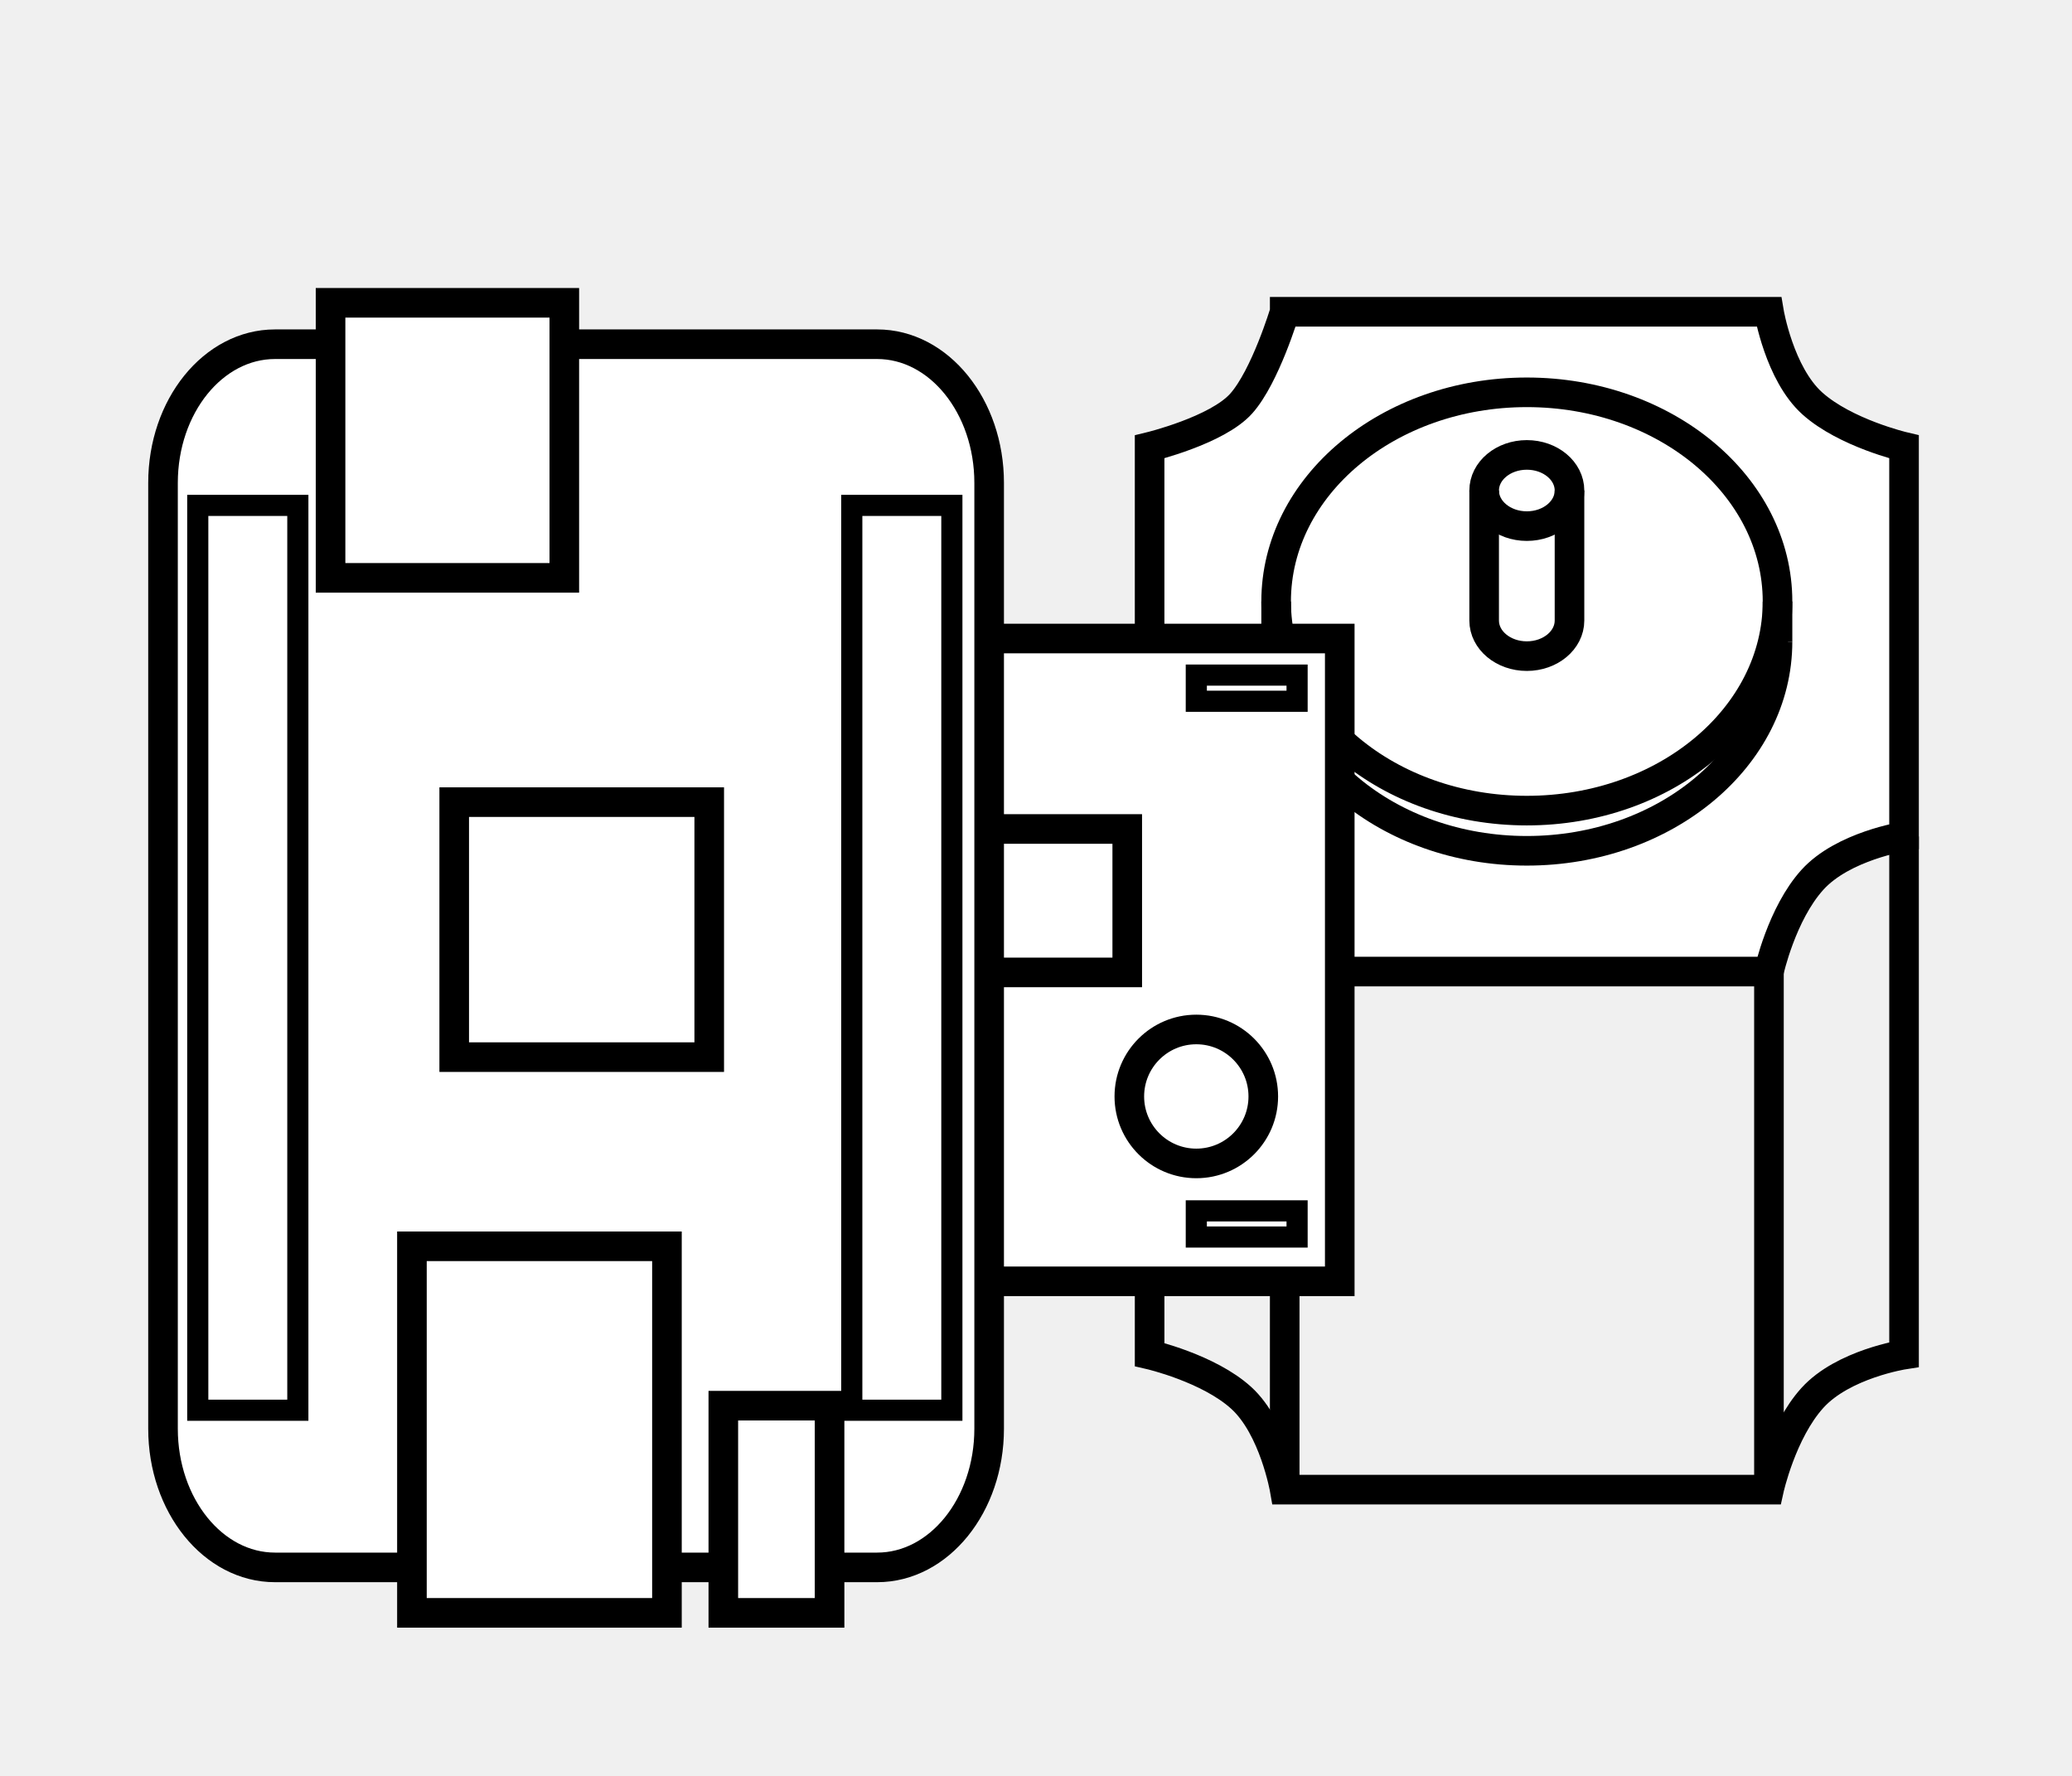
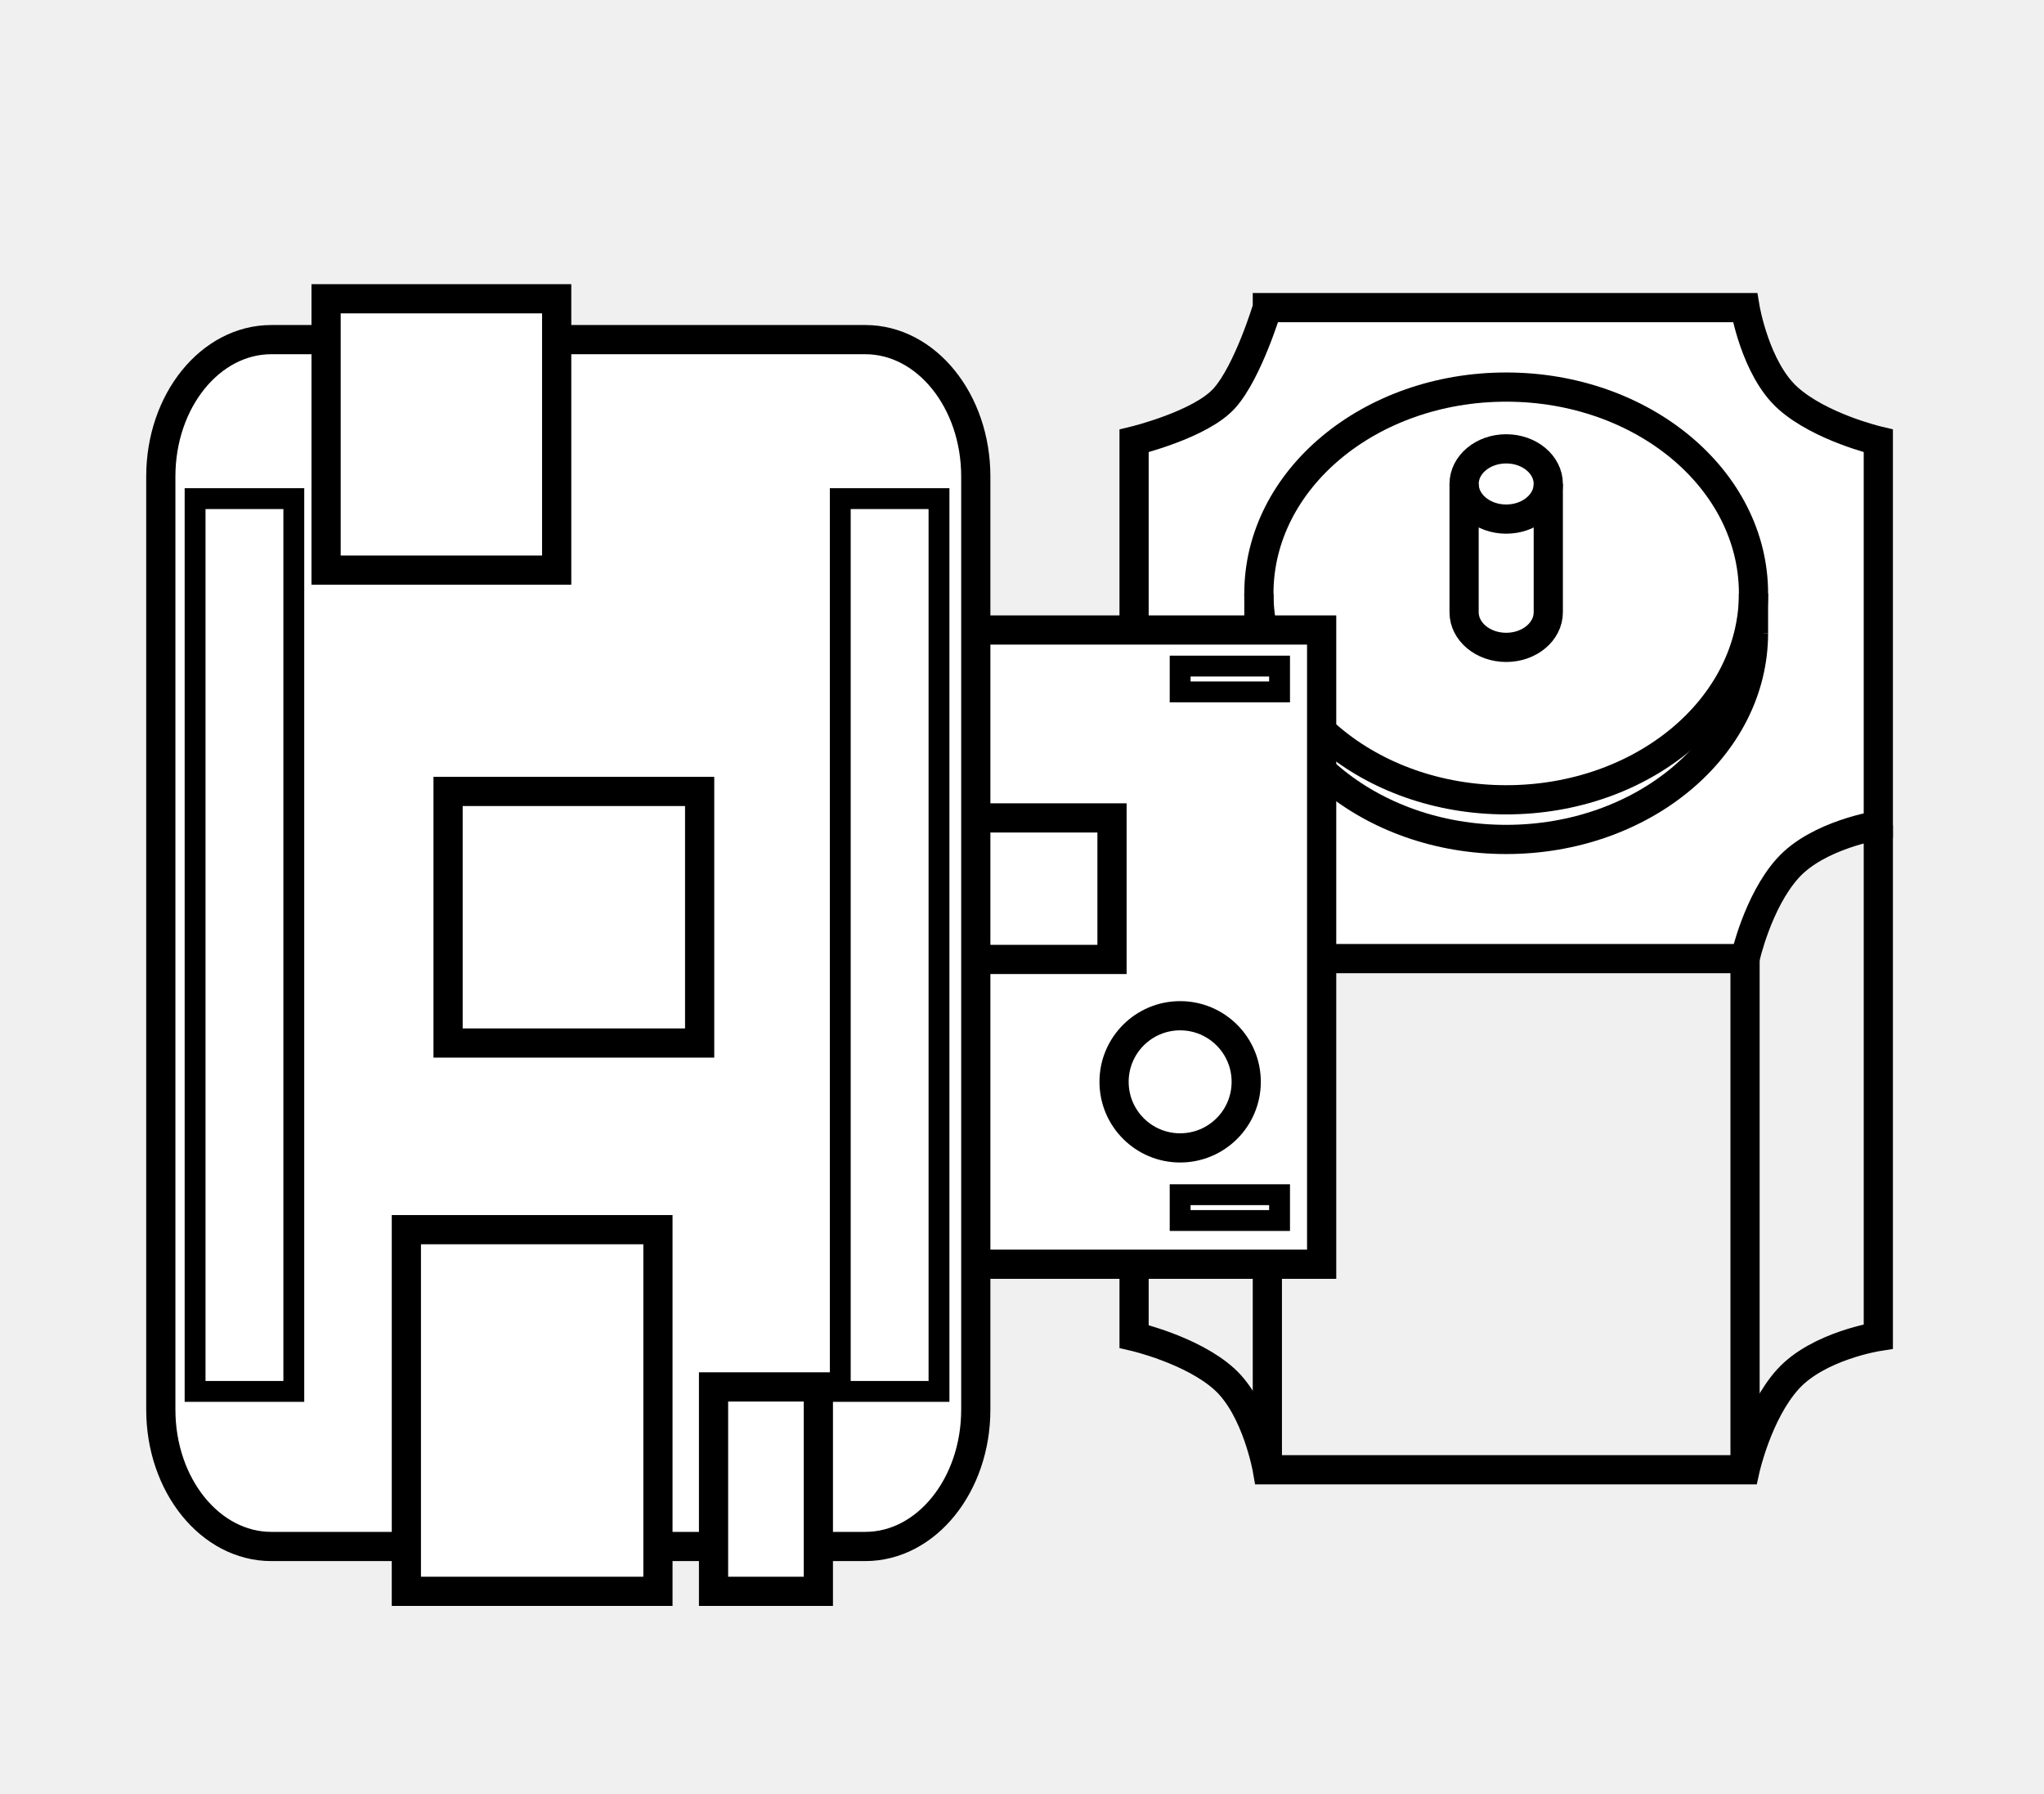
- <svg xmlns="http://www.w3.org/2000/svg" version="1.1" x="0px" y="0px" viewBox="0 0 490 420" xml:space="preserve">
-   <animate id="big" attributeName="viewBox" begin="indefinite" dur="1s" from="0 0 490 420" to="0 0 650 420" fill="freeze" />
+ <svg xmlns="http://www.w3.org/2000/svg" version="1.1" x="0px" y="0px" viewBox="0 0 490 430" xml:space="preserve">
+   <animate id="big" attributeName="viewBox" begin="indefinite" dur="1s" from="0 0 490 430" to="0 0 650 430" fill="freeze" />
  <g id="brains" pointer-events="all" transform="translate(0,-290)">
    <g id="nanowifi_1_" opacity="0">
      <animate attributeName="opacity" from="0" to="1" begin="big.begin" dur="0.5s" fill="freeze" />
      <animateTransform attributeName="transform" type="translate" from="0,0" to="0,63" additive="sum" begin="big.begin + 0.5s" dur="0.5s" fill="freeze" />
      <rect x="84.768" y="299.522" display="inline" fill="#FFFFFF" stroke="#898989" stroke-width="7" stroke-miterlimit="10" width="42" height="42.602" />
      <rect x="78.171" y="274.856" display="inline" fill="#FFFFFF" stroke="#000000" stroke-width="7" stroke-miterlimit="10" width="55.281" height="24.666" />
      <rect x="94.831" y="325.918" display="inline" fill="#FFFFFF" stroke="#898989" stroke-width="5" stroke-miterlimit="10" width="3.208" height="3.208" />
      <rect x="113.609" y="325.918" display="inline" fill="#FFFFFF" stroke="#898989" stroke-width="5" stroke-miterlimit="10" width="3.208" height="3.208" />
    </g>
    <g id="stepper_1_" pointer-events="all">
      <animateTransform attributeName="transform" type="translate" from="0,0" to="172.8,0" additive="sum" begin="big.begin" dur="1s" fill="freeze" />
      <path fill="#ffffff" stroke="#000000" stroke-width="7" stroke-miterlimit="10" d="M303.815,363.733c0,0-4.584,15.292-10.264,21.684    c-5.68,6.391-21.684,10.264-21.684,10.264v92.145c0,0,13.96,3.218,21.684,10.263c7.723,7.045,10.264,21.684,10.264,21.684h114.518    c0,0,3.004-13.651,10.264-21.684s21.683-10.263,21.683-10.263V395.68c0,0-13.865-3.253-21.683-10.264    c-7.817-7.012-10.264-21.684-10.264-21.684H303.815z" />
      <path fill="none" stroke="#000000" stroke-width="7" stroke-miterlimit="10" d="M418.333,480.408" />
      <path fill="none" stroke="#000000" stroke-width="7" stroke-miterlimit="10" d="M428.597,502.091" />
      <path fill="none" stroke="#000000" stroke-width="7" stroke-miterlimit="10" d="M271.868,487.825v122.529    c0,0,13.96,3.219,21.684,10.264c7.723,7.046,10.264,21.683,10.264,21.683h114.518c0,0,3.004-13.649,10.264-21.683    c7.26-8.032,21.683-10.264,21.683-10.264V487.825" />
      <line fill="none" stroke="#000000" stroke-width="7" stroke-miterlimit="10" x1="303.815" y1="519.771" x2="303.815" y2="642.3" />
      <line fill="none" stroke="#000000" stroke-width="7" stroke-miterlimit="10" x1="418.333" y1="519.771" x2="418.333" y2="642.3" />
      <path fill="none" stroke="#000000" stroke-width="7" stroke-miterlimit="10" d="M420.359,441.752    c0,27.318-26.542,49.464-59.285,49.464s-59.286-22.146-59.286-49.464" />
      <path fill="none" stroke="#000000" stroke-width="7" stroke-miterlimit="10" d="M361.074,392.288" />
      <ellipse fill="none" stroke="#000000" stroke-width="7" stroke-miterlimit="10" cx="361.074" cy="432.248" rx="59.286" ry="49.464" />
      <line fill="none" stroke="#000000" stroke-width="7" stroke-miterlimit="10" x1="301.788" y1="441.752" x2="301.788" y2="432.248" />
      <line fill="none" stroke="#000000" stroke-width="7" stroke-miterlimit="10" x1="420.359" y1="441.752" x2="420.359" y2="432.248" />
      <ellipse fill="none" stroke="#000000" stroke-width="7" stroke-miterlimit="10" cx="361.074" cy="406.008" rx="10.091" ry="8.42" />
      <path fill="none" stroke="#000000" stroke-width="7" stroke-miterlimit="10" d="M350.982,406.008v30.75    c0,4.65,4.518,8.42,10.092,8.42c5.573,0,10.091-3.77,10.091-8.42v-30.75" />
      <path fill="none" stroke="#000000" stroke-width="7" stroke-miterlimit="10" d="M361.074,433.333" />
    </g>
    <g id="bigeasydriver_1_" pointer-events="all">
      <animateTransform attributeName="transform" type="translate" from="0,0" to="86.4,-0" additive="sum" begin="big.begin" dur="1s" fill="freeze" />
      <rect x="182.399" y="441.013" fill="#FFFFFF" stroke="#000000" stroke-width="7" stroke-miterlimit="10" width="134.435" height="152.024" />
      <rect x="232.654" y="486.055" fill="#FFFFFF" stroke="#000000" stroke-width="7" stroke-miterlimit="10" width="33.924" height="33.923" />
      <circle fill="#FFFFFF" stroke="#000000" stroke-width="7" stroke-miterlimit="10" cx="282.911" cy="549.313" r="15.84" />
      <line fill="none" stroke="#000000" stroke-width="7" stroke-miterlimit="10" x1="206.784" y1="458.358" x2="206.784" y2="478.244" />
      <line fill="none" stroke="#000000" stroke-width="7" stroke-miterlimit="10" x1="206.784" y1="490.287" x2="206.784" y2="525.838" />
      <line fill="none" stroke="#000000" stroke-width="7" stroke-miterlimit="10" x1="206.784" y1="536.905" x2="206.784" y2="572.458" />
      <rect x="282.911" y="576.372" fill="none" stroke="#000000" stroke-width="5" stroke-miterlimit="10" width="23.832" height="6.188" />
      <rect x="282.911" y="449.661" fill="none" stroke="#000000" stroke-width="5" stroke-miterlimit="10" width="23.832" height="6.188" />
    </g>
    <g id="beaglebone_1_">
      <path fill="#FFFFFF" stroke="#000000" stroke-width="7" stroke-miterlimit="10" d="M233.921,627.898    c0,18.111-11.861,32.795-26.492,32.795H65.042c-14.631,0-26.491-14.684-26.491-32.795V404.203    c0-18.111,11.86-32.795,26.491-32.795h142.387c14.631,0,26.492,14.684,26.492,32.795V627.898z" />
      <rect x="78.171" y="361.615" fill="#FFFFFF" stroke="#000000" stroke-width="7" stroke-miterlimit="10" width="55.281" height="65.049" />
      <rect x="107.416" y="479.707" fill="#FFFFFF" stroke="#000000" stroke-width="7" stroke-miterlimit="10" width="60.307" height="60.307" />
      <rect x="97.416" y="584.752" fill="#FFFFFF" stroke="#000000" stroke-width="7" stroke-miterlimit="10" width="60.307" height="86.691" />
      <rect x="171.055" y="622.445" fill="#FFFFFF" stroke="#000000" stroke-width="7" stroke-miterlimit="10" width="25.127" height="48.999" />
      <rect x="201.435" y="409.523" fill="#FFFFFF" stroke="#000000" stroke-width="5" stroke-miterlimit="10" width="23.667" height="214" />
      <rect x="46.768" y="409.523" fill="#FFFFFF" stroke="#000000" stroke-width="5" stroke-miterlimit="10" width="23.667" height="214" />
    </g>
    <g>
      <path id="usb_1_" opacity="0" fill="#898989" d="M105.172,371.133l-2.899,5.021h2.068v25.66l-5.279-4.997   c-0.34-0.425-0.58-0.981-0.593-1.554c0-2.315,0-3.69-0.001-4.196c0.978-0.343,1.683-1.265,1.683-2.36   c0-1.386-1.125-2.51-2.511-2.51c-1.387,0-2.511,1.124-2.511,2.51c0,1.096,0.705,2.018,1.682,2.36l-0.001,4.147   c0,1.123,0.617,2.301,1.34,3.051c-0.021-0.021-0.044-0.042,0,0c0.018,0.018,5.601,5.302,5.601,5.302   c0.34,0.425,0.577,0.98,0.591,1.552v2.903c-1.917,0.385-3.363,2.078-3.363,4.109c0,2.316,1.878,4.193,4.192,4.193   c2.316,0,4.193-1.877,4.193-4.193c0-2.031-1.446-3.725-3.365-4.109v-2.852c0-0.009,0-0.016,0-0.022v-6.309   c0.015-0.57,0.252-1.125,0.593-1.55c0,0,5.583-5.284,5.6-5.3c0.045-0.043,0.022-0.021,0,0c0.724-0.75,1.339-1.929,1.339-3.053   l0-3.996h1.684v-5.021h-5.021v5.021h1.681c0,0-0.002,1.053-0.002,4.045c-0.013,0.572-0.252,1.129-0.593,1.555l-5.279,4.998v-19.385   h2.071L105.172,371.133z">
        <animate attributeName="opacity" from="0" to="1" begin="big.begin" dur="1s" fill="freeze" />
      </path>
    </g>
    <g id="I_x2F_O_1_" opacity="0">
      <animate attributeName="opacity" from="0" to="1" begin="big.begin" dur="1s" fill="freeze" />
      <g display="inline">
        <g>
          <rect x="51.674" y="608.763" fill="#FFFFFF" width="4.854" height="4.854" />
          <polygon fill="#898989" points="56.528,608.763 51.674,608.763 51.674,613.617 56.528,613.617 56.528,608.763     " />
        </g>
        <g>
          <rect x="51.674" y="598.763" fill="#FFFFFF" width="4.854" height="4.854" />
          <polygon fill="#898989" points="56.528,598.763 51.674,598.763 51.674,603.617 56.528,603.617 56.528,598.763     " />
        </g>
        <g>
          <rect x="51.674" y="588.763" fill="#FFFFFF" width="4.854" height="4.854" />
          <polygon fill="#898989" points="56.528,588.763 51.674,588.763 51.674,593.617 56.528,593.617 56.528,588.763     " />
        </g>
        <g>
          <rect x="51.674" y="578.763" fill="#FFFFFF" width="4.854" height="4.854" />
          <polygon fill="#898989" points="56.528,578.763 51.674,578.763 51.674,583.617 56.528,583.617 56.528,578.763     " />
        </g>
        <g>
          <rect x="51.674" y="568.763" fill="#FFFFFF" width="4.854" height="4.854" />
          <polygon fill="#898989" points="56.528,568.763 51.674,568.763 51.674,573.617 56.528,573.617 56.528,568.763     " />
        </g>
        <g>
          <rect x="51.674" y="558.763" fill="#FFFFFF" width="4.854" height="4.854" />
          <polygon fill="#898989" points="56.528,558.763 51.674,558.763 51.674,563.617 56.528,563.617 56.528,558.763     " />
        </g>
        <g>
          <rect x="51.674" y="548.763" fill="#FFFFFF" width="4.854" height="4.854" />
          <polygon fill="#898989" points="56.528,548.763 51.674,548.763 51.674,553.617 56.528,553.617 56.528,548.763     " />
        </g>
        <g>
          <rect x="51.674" y="538.763" fill="#FFFFFF" width="4.854" height="4.854" />
          <polygon fill="#898989" points="56.528,538.763 51.674,538.763 51.674,543.617 56.528,543.617 56.528,538.763     " />
        </g>
        <g>
          <rect x="51.674" y="528.763" fill="#FFFFFF" width="4.854" height="4.854" />
          <polygon fill="#898989" points="56.528,528.763 51.674,528.763 51.674,533.617 56.528,533.617 56.528,528.763     " />
        </g>
        <g>
          <rect x="51.674" y="518.763" fill="#FFFFFF" width="4.854" height="4.854" />
          <polygon fill="#898989" points="56.528,518.763 51.674,518.763 51.674,523.617 56.528,523.617 56.528,518.763     " />
        </g>
        <g>
          <rect x="51.674" y="508.763" fill="#FFFFFF" width="4.854" height="4.854" />
          <polygon fill="#898989" points="56.528,508.763 51.674,508.763 51.674,513.617 56.528,513.617 56.528,508.763     " />
        </g>
        <g>
          <rect x="51.674" y="498.763" fill="#FFFFFF" width="4.854" height="4.854" />
          <polygon fill="#898989" points="56.528,498.763 51.674,498.763 51.674,503.617 56.528,503.617 56.528,498.763     " />
        </g>
        <g>
          <rect x="51.674" y="488.763" fill="#FFFFFF" width="4.854" height="4.854" />
          <polygon fill="#898989" points="56.528,488.763 51.674,488.763 51.674,493.617 56.528,493.617 56.528,488.763     " />
        </g>
        <g>
          <rect x="51.674" y="478.763" fill="#FFFFFF" width="4.854" height="4.854" />
          <polygon fill="#898989" points="56.528,478.763 51.674,478.763 51.674,483.617 56.528,483.617 56.528,478.763     " />
        </g>
        <g>
          <rect x="51.674" y="468.763" fill="#FFFFFF" width="4.854" height="4.854" />
          <polygon fill="#898989" points="56.528,468.763 51.674,468.763 51.674,473.617 56.528,473.617 56.528,468.763     " />
        </g>
        <g>
          <rect x="51.674" y="458.763" fill="#FFFFFF" width="4.854" height="4.854" />
          <polygon fill="#898989" points="56.528,458.763 51.674,458.763 51.674,463.617 56.528,463.617 56.528,458.763     " />
        </g>
        <g>
          <rect x="51.674" y="448.763" fill="#FFFFFF" width="4.854" height="4.854" />
          <polygon fill="#898989" points="56.528,448.763 51.674,448.763 51.674,453.617 56.528,453.617 56.528,448.763     " />
        </g>
        <g>
          <rect x="51.674" y="438.763" fill="#FFFFFF" width="4.854" height="4.854" />
          <polygon fill="#898989" points="56.528,438.763 51.674,438.763 51.674,443.617 56.528,443.617 56.528,438.763     " />
        </g>
        <g>
          <rect x="51.674" y="428.763" fill="#FFFFFF" width="4.854" height="4.854" />
          <polygon fill="#898989" points="56.528,428.763 51.674,428.763 51.674,433.617 56.528,433.617 56.528,428.763     " />
        </g>
        <g>
          <rect x="51.674" y="418.763" fill="#FFFFFF" width="4.854" height="4.854" />
          <polygon fill="#898989" points="56.528,418.763 51.674,418.763 51.674,423.617 56.528,423.617 56.528,418.763     " />
        </g>
      </g>
      <g display="inline">
        <g>
          <rect x="61.008" y="608.763" fill="#FFFFFF" width="4.854" height="4.854" />
          <polygon fill="#898989" points="65.862,608.763 61.008,608.763 61.008,613.617 65.862,613.617 65.862,608.763     " />
        </g>
        <g>
          <rect x="61.008" y="598.763" fill="#FFFFFF" width="4.854" height="4.854" />
          <polygon fill="#898989" points="65.862,598.763 61.008,598.763 61.008,603.617 65.862,603.617 65.862,598.763     " />
        </g>
        <g>
          <rect x="61.008" y="588.763" fill="#FFFFFF" width="4.854" height="4.854" />
          <polygon fill="#898989" points="65.862,588.763 61.008,588.763 61.008,593.617 65.862,593.617 65.862,588.763     " />
        </g>
        <g>
          <rect x="61.008" y="578.763" fill="#FFFFFF" width="4.854" height="4.854" />
          <polygon fill="#898989" points="65.862,578.763 61.008,578.763 61.008,583.617 65.862,583.617 65.862,578.763     " />
        </g>
        <g>
          <rect x="61.008" y="568.763" fill="#FFFFFF" width="4.854" height="4.854" />
          <polygon fill="#898989" points="65.862,568.763 61.008,568.763 61.008,573.617 65.862,573.617 65.862,568.763     " />
        </g>
        <g>
          <rect x="61.008" y="558.763" fill="#FFFFFF" width="4.854" height="4.854" />
          <polygon fill="#898989" points="65.862,558.763 61.008,558.763 61.008,563.617 65.862,563.617 65.862,558.763     " />
        </g>
        <g>
          <rect x="61.008" y="548.763" fill="#FFFFFF" width="4.854" height="4.854" />
          <polygon fill="#898989" points="65.862,548.763 61.008,548.763 61.008,553.617 65.862,553.617 65.862,548.763     " />
        </g>
        <g>
          <rect x="61.008" y="538.763" fill="#FFFFFF" width="4.854" height="4.854" />
          <polygon fill="#898989" points="65.862,538.763 61.008,538.763 61.008,543.617 65.862,543.617 65.862,538.763     " />
        </g>
        <g>
          <rect x="61.008" y="528.763" fill="#FFFFFF" width="4.854" height="4.854" />
          <polygon fill="#898989" points="65.862,528.763 61.008,528.763 61.008,533.617 65.862,533.617 65.862,528.763     " />
        </g>
        <g>
          <rect x="61.008" y="518.763" fill="#FFFFFF" width="4.854" height="4.854" />
          <polygon fill="#898989" points="65.862,518.763 61.008,518.763 61.008,523.617 65.862,523.617 65.862,518.763     " />
        </g>
        <g>
          <rect x="61.008" y="508.763" fill="#FFFFFF" width="4.854" height="4.854" />
          <polygon fill="#898989" points="65.862,508.763 61.008,508.763 61.008,513.617 65.862,513.617 65.862,508.763     " />
        </g>
        <g>
          <rect x="61.008" y="498.763" fill="#FFFFFF" width="4.854" height="4.854" />
          <polygon fill="#898989" points="65.862,498.763 61.008,498.763 61.008,503.617 65.862,503.617 65.862,498.763     " />
        </g>
        <g>
          <rect x="61.008" y="488.763" fill="#FFFFFF" width="4.854" height="4.854" />
          <polygon fill="#898989" points="65.862,488.763 61.008,488.763 61.008,493.617 65.862,493.617 65.862,488.763     " />
        </g>
        <g>
          <rect x="61.008" y="478.763" fill="#FFFFFF" width="4.854" height="4.854" />
          <polygon fill="#898989" points="65.862,478.763 61.008,478.763 61.008,483.617 65.862,483.617 65.862,478.763     " />
        </g>
        <g>
          <rect x="61.008" y="468.763" fill="#FFFFFF" width="4.854" height="4.854" />
          <polygon fill="#898989" points="65.862,468.763 61.008,468.763 61.008,473.617 65.862,473.617 65.862,468.763     " />
        </g>
        <g>
          <rect x="61.008" y="458.763" fill="#FFFFFF" width="4.854" height="4.854" />
          <polygon fill="#898989" points="65.862,458.763 61.008,458.763 61.008,463.617 65.862,463.617 65.862,458.763     " />
        </g>
        <g>
          <rect x="61.008" y="448.763" fill="#FFFFFF" width="4.854" height="4.854" />
          <polygon fill="#898989" points="65.862,448.763 61.008,448.763 61.008,453.617 65.862,453.617 65.862,448.763     " />
        </g>
        <g>
          <rect x="61.008" y="438.763" fill="#FFFFFF" width="4.854" height="4.854" />
          <polygon fill="#898989" points="65.862,438.763 61.008,438.763 61.008,443.617 65.862,443.617 65.862,438.763     " />
        </g>
        <g>
          <rect x="61.008" y="428.763" fill="#FFFFFF" width="4.854" height="4.854" />
          <polygon fill="#898989" points="65.862,428.763 61.008,428.763 61.008,433.617 65.862,433.617 65.862,428.763     " />
        </g>
        <g>
          <rect x="61.008" y="418.763" fill="#FFFFFF" width="4.854" height="4.854" />
          <polygon fill="#898989" points="65.862,418.763 61.008,418.763 61.008,423.617 65.862,423.617 65.862,418.763     " />
        </g>
      </g>
      <g display="inline">
        <g>
          <rect x="206.174" y="608.763" fill="#FFFFFF" width="4.854" height="4.854" />
          <polygon fill="#898989" points="211.028,608.763 206.174,608.763 206.174,613.617 211.028,613.617 211.028,608.763     " />
        </g>
        <g>
          <rect x="206.174" y="598.763" fill="#FFFFFF" width="4.854" height="4.854" />
          <polygon fill="#898989" points="211.028,598.763 206.174,598.763 206.174,603.617 211.028,603.617 211.028,598.763     " />
        </g>
        <g>
          <rect x="206.174" y="588.763" fill="#FFFFFF" width="4.854" height="4.854" />
          <polygon fill="#898989" points="211.028,588.763 206.174,588.763 206.174,593.617 211.028,593.617 211.028,588.763     " />
        </g>
        <g>
          <rect x="206.174" y="578.763" fill="#FFFFFF" width="4.854" height="4.854" />
          <polygon fill="#898989" points="211.028,578.763 206.174,578.763 206.174,583.617 211.028,583.617 211.028,578.763     " />
        </g>
        <g>
          <rect x="206.174" y="568.763" fill="#FFFFFF" width="4.854" height="4.854" />
          <polygon fill="#898989" points="211.028,568.763 206.174,568.763 206.174,573.617 211.028,573.617 211.028,568.763     " />
        </g>
        <g>
          <rect x="206.174" y="558.763" fill="#FFFFFF" width="4.854" height="4.854" />
          <polygon fill="#898989" points="211.028,558.763 206.174,558.763 206.174,563.617 211.028,563.617 211.028,558.763     " />
        </g>
        <g>
          <rect x="206.174" y="548.763" fill="#FFFFFF" width="4.854" height="4.854" />
          <polygon fill="#898989" points="211.028,548.763 206.174,548.763 206.174,553.617 211.028,553.617 211.028,548.763     " />
        </g>
        <g>
          <rect x="206.174" y="538.763" fill="#FFFFFF" width="4.854" height="4.854" />
          <polygon fill="#898989" points="211.028,538.763 206.174,538.763 206.174,543.617 211.028,543.617 211.028,538.763     " />
        </g>
        <g>
          <rect x="206.174" y="528.763" fill="#FFFFFF" width="4.854" height="4.854" />
          <polygon fill="#898989" points="211.028,528.763 206.174,528.763 206.174,533.617 211.028,533.617 211.028,528.763     " />
        </g>
        <g>
          <rect x="206.174" y="518.763" fill="#FFFFFF" width="4.854" height="4.854" />
          <polygon fill="#898989" points="211.028,518.763 206.174,518.763 206.174,523.617 211.028,523.617 211.028,518.763     " />
        </g>
        <g>
          <rect x="206.174" y="508.763" fill="#FFFFFF" width="4.854" height="4.854" />
          <polygon fill="#898989" points="211.028,508.763 206.174,508.763 206.174,513.617 211.028,513.617 211.028,508.763     " />
        </g>
        <g>
          <rect x="206.174" y="498.763" fill="#FFFFFF" width="4.854" height="4.854" />
          <polygon fill="#898989" points="211.028,498.763 206.174,498.763 206.174,503.617 211.028,503.617 211.028,498.763     " />
        </g>
        <g>
          <rect x="206.174" y="488.763" fill="#FFFFFF" width="4.854" height="4.854" />
          <polygon fill="#898989" points="211.028,488.763 206.174,488.763 206.174,493.617 211.028,493.617 211.028,488.763     " />
        </g>
        <g>
          <rect x="206.174" y="478.763" fill="#FFFFFF" width="4.854" height="4.854" />
          <polygon fill="#898989" points="211.028,478.763 206.174,478.763 206.174,483.617 211.028,483.617 211.028,478.763     " />
        </g>
        <g>
          <rect x="206.174" y="468.763" fill="#FFFFFF" width="4.854" height="4.854" />
          <polygon fill="#898989" points="211.028,468.763 206.174,468.763 206.174,473.617 211.028,473.617 211.028,468.763     " />
        </g>
        <g>
          <rect x="206.174" y="458.763" fill="#FFFFFF" width="4.854" height="4.854" />
          <polygon fill="#898989" points="211.028,458.763 206.174,458.763 206.174,463.617 211.028,463.617 211.028,458.763     " />
        </g>
        <g>
          <rect x="206.174" y="448.763" fill="#FFFFFF" width="4.854" height="4.854" />
          <polygon fill="#898989" points="211.028,448.763 206.174,448.763 206.174,453.617 211.028,453.617 211.028,448.763     " />
        </g>
        <g>
          <rect x="206.174" y="438.763" fill="#FFFFFF" width="4.854" height="4.854" />
          <polygon fill="#898989" points="211.028,438.763 206.174,438.763 206.174,443.617 211.028,443.617 211.028,438.763     " />
        </g>
        <g>
          <rect x="206.174" y="428.763" fill="#FFFFFF" width="4.854" height="4.854" />
          <polygon fill="#898989" points="211.028,428.763 206.174,428.763 206.174,433.617 211.028,433.617 211.028,428.763     " />
        </g>
        <g>
          <rect x="206.174" y="418.763" fill="#FFFFFF" width="4.854" height="4.854" />
          <polygon fill="#898989" points="211.028,418.763 206.174,418.763 206.174,423.617 211.028,423.617 211.028,418.763     " />
        </g>
      </g>
      <g display="inline">
        <g>
          <rect x="215.508" y="608.763" fill="#FFFFFF" width="4.854" height="4.854" />
          <polygon fill="#898989" points="220.362,608.763 215.508,608.763 215.508,613.617 220.362,613.617 220.362,608.763     " />
        </g>
        <g>
          <rect x="215.508" y="598.763" fill="#FFFFFF" width="4.854" height="4.854" />
          <polygon fill="#898989" points="220.362,598.763 215.508,598.763 215.508,603.617 220.362,603.617 220.362,598.763     " />
        </g>
        <g>
          <rect x="215.508" y="588.763" fill="#FFFFFF" width="4.854" height="4.854" />
          <polygon fill="#898989" points="220.362,588.763 215.508,588.763 215.508,593.617 220.362,593.617 220.362,588.763     " />
        </g>
        <g>
          <rect x="215.508" y="578.763" fill="#FFFFFF" width="4.854" height="4.854" />
          <polygon fill="#898989" points="220.362,578.763 215.508,578.763 215.508,583.617 220.362,583.617 220.362,578.763     " />
        </g>
        <g>
          <rect x="215.508" y="568.763" fill="#FFFFFF" width="4.854" height="4.854" />
          <polygon fill="#898989" points="220.362,568.763 215.508,568.763 215.508,573.617 220.362,573.617 220.362,568.763     " />
        </g>
        <g>
          <rect x="215.508" y="558.763" fill="#FFFFFF" width="4.854" height="4.854" />
          <polygon fill="#898989" points="220.362,558.763 215.508,558.763 215.508,563.617 220.362,563.617 220.362,558.763     " />
        </g>
        <g>
          <rect x="215.508" y="548.763" fill="#FFFFFF" width="4.854" height="4.854" />
          <polygon fill="#898989" points="220.362,548.763 215.508,548.763 215.508,553.617 220.362,553.617 220.362,548.763     " />
        </g>
        <g>
          <rect x="215.508" y="538.763" fill="#FFFFFF" width="4.854" height="4.854" />
          <polygon fill="#898989" points="220.362,538.763 215.508,538.763 215.508,543.617 220.362,543.617 220.362,538.763     " />
        </g>
        <g>
          <rect x="215.508" y="528.763" fill="#FFFFFF" width="4.854" height="4.854" />
          <polygon fill="#898989" points="220.362,528.763 215.508,528.763 215.508,533.617 220.362,533.617 220.362,528.763     " />
        </g>
        <g>
          <rect x="215.508" y="518.763" fill="#FFFFFF" width="4.854" height="4.854" />
          <polygon fill="#898989" points="220.362,518.763 215.508,518.763 215.508,523.617 220.362,523.617 220.362,518.763     " />
        </g>
        <g>
          <rect x="215.508" y="508.763" fill="#FFFFFF" width="4.854" height="4.854" />
          <polygon fill="#898989" points="220.362,508.763 215.508,508.763 215.508,513.617 220.362,513.617 220.362,508.763     " />
        </g>
        <g>
          <rect x="215.508" y="498.763" fill="#FFFFFF" width="4.854" height="4.854" />
          <polygon fill="#898989" points="220.362,498.763 215.508,498.763 215.508,503.617 220.362,503.617 220.362,498.763     " />
        </g>
        <g>
          <rect x="215.508" y="488.763" fill="#FFFFFF" width="4.854" height="4.854" />
          <polygon fill="#898989" points="220.362,488.763 215.508,488.763 215.508,493.617 220.362,493.617 220.362,488.763     " />
        </g>
        <g>
          <rect x="215.508" y="478.763" fill="#FFFFFF" width="4.854" height="4.854" />
          <polygon fill="#898989" points="220.362,478.763 215.508,478.763 215.508,483.617 220.362,483.617 220.362,478.763     " />
        </g>
        <g>
          <rect x="215.508" y="468.763" fill="#FFFFFF" width="4.854" height="4.854" />
          <polygon fill="#898989" points="220.362,468.763 215.508,468.763 215.508,473.617 220.362,473.617 220.362,468.763     " />
        </g>
        <g>
          <rect x="215.508" y="458.763" fill="#FFFFFF" width="4.854" height="4.854" />
          <polygon fill="#898989" points="220.362,458.763 215.508,458.763 215.508,463.617 220.362,463.617 220.362,458.763     " />
        </g>
        <g>
          <rect x="215.508" y="448.763" fill="#FFFFFF" width="4.854" height="4.854" />
          <polygon fill="#898989" points="220.362,448.763 215.508,448.763 215.508,453.617 220.362,453.617 220.362,448.763     " />
        </g>
        <g>
          <rect x="215.508" y="438.763" fill="#FFFFFF" width="4.854" height="4.854" />
          <polygon fill="#898989" points="220.362,438.763 215.508,438.763 215.508,443.617 220.362,443.617 220.362,438.763     " />
        </g>
        <g>
          <rect x="215.508" y="428.763" fill="#FFFFFF" width="4.854" height="4.854" />
          <polygon fill="#898989" points="220.362,428.763 215.508,428.763 215.508,433.617 220.362,433.617 220.362,428.763     " />
        </g>
        <g>
          <rect x="215.508" y="418.763" fill="#FFFFFF" width="4.854" height="4.854" />
          <polygon fill="#898989" points="220.362,418.763 215.508,418.763 215.508,423.617 220.362,423.617 220.362,418.763     " />
        </g>
      </g>
    </g>
    <g id="power_1_" opacity="0">
      <animate attributeName="opacity" from="0" to="1" begin="big.begin" dur="1s" fill="freeze" />
      <polyline display="inline" fill="#FFFFFF" points="184.8,636.792 180.049,646.557 187.44,646.557 183.217,656.588   " />
      <polygon display="inline" fill="#898989" points="185.041,655.819 180.6,655.819 184.458,648.538 176.885,648.538     183.021,637.659 187.372,637.659 183.213,644.578 190.422,644.578   " />
    </g>
    <polyline id="wire1_1_" opacity="1" fill="none" stroke="#000000" stroke-width="7" stroke-miterlimit="10" points="217.936,421.19 293.102,421.19 293.102,458.358" stroke-dasharray="200,200" stroke-dashoffset="200">
      <animate attributeName="stroke-dashoffset" from="200" to="0" begin="big.begin + 1s" dur="0.7s" fill="freeze" id="wire1" />
    </polyline>
    <polyline id="wire2_1_" opacity="1" fill="none" stroke="#000000" stroke-width="7" stroke-miterlimit="10" points="293.102,572.458 293.102,671.444 527.074,671.444 527.074,642.3" stroke-dasharray="500,500" stroke-dashoffset="500">
      <animate attributeName="stroke-dashoffset" from="500" to="0" begin="wire1.end" dur="1.3s" fill="freeze" id="wire1" />
    </polyline>
  </g>
</svg>
